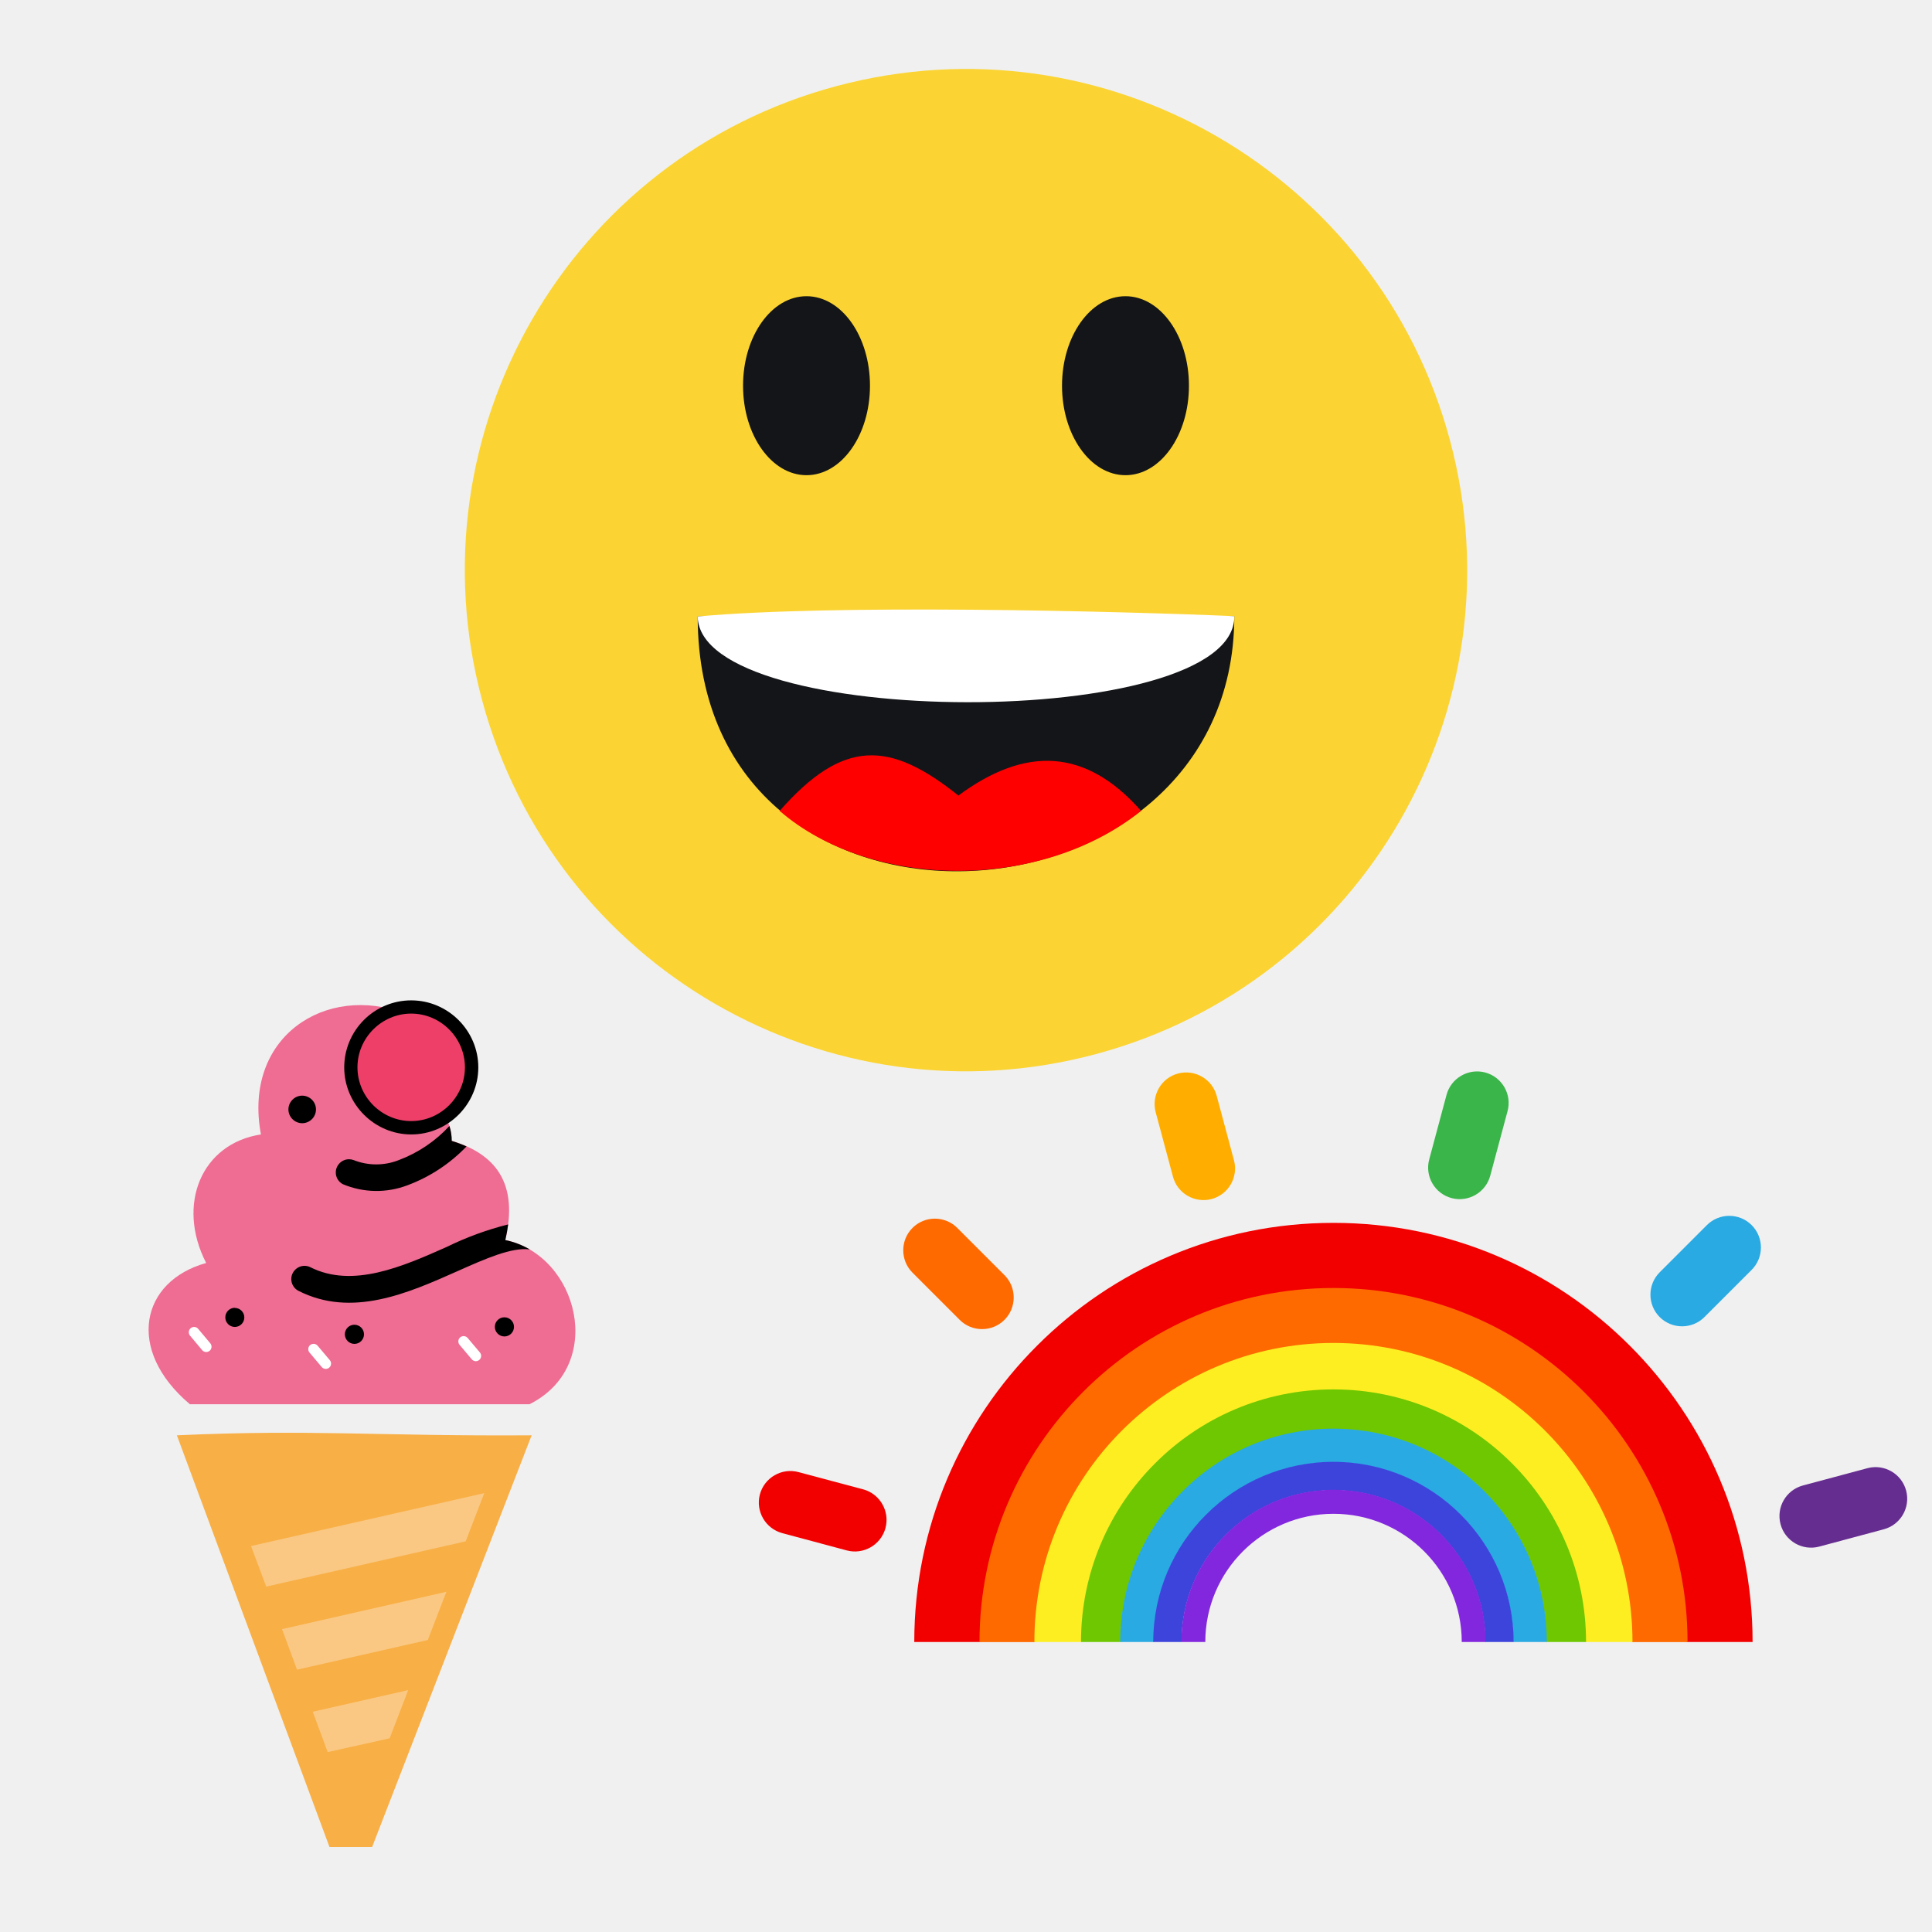
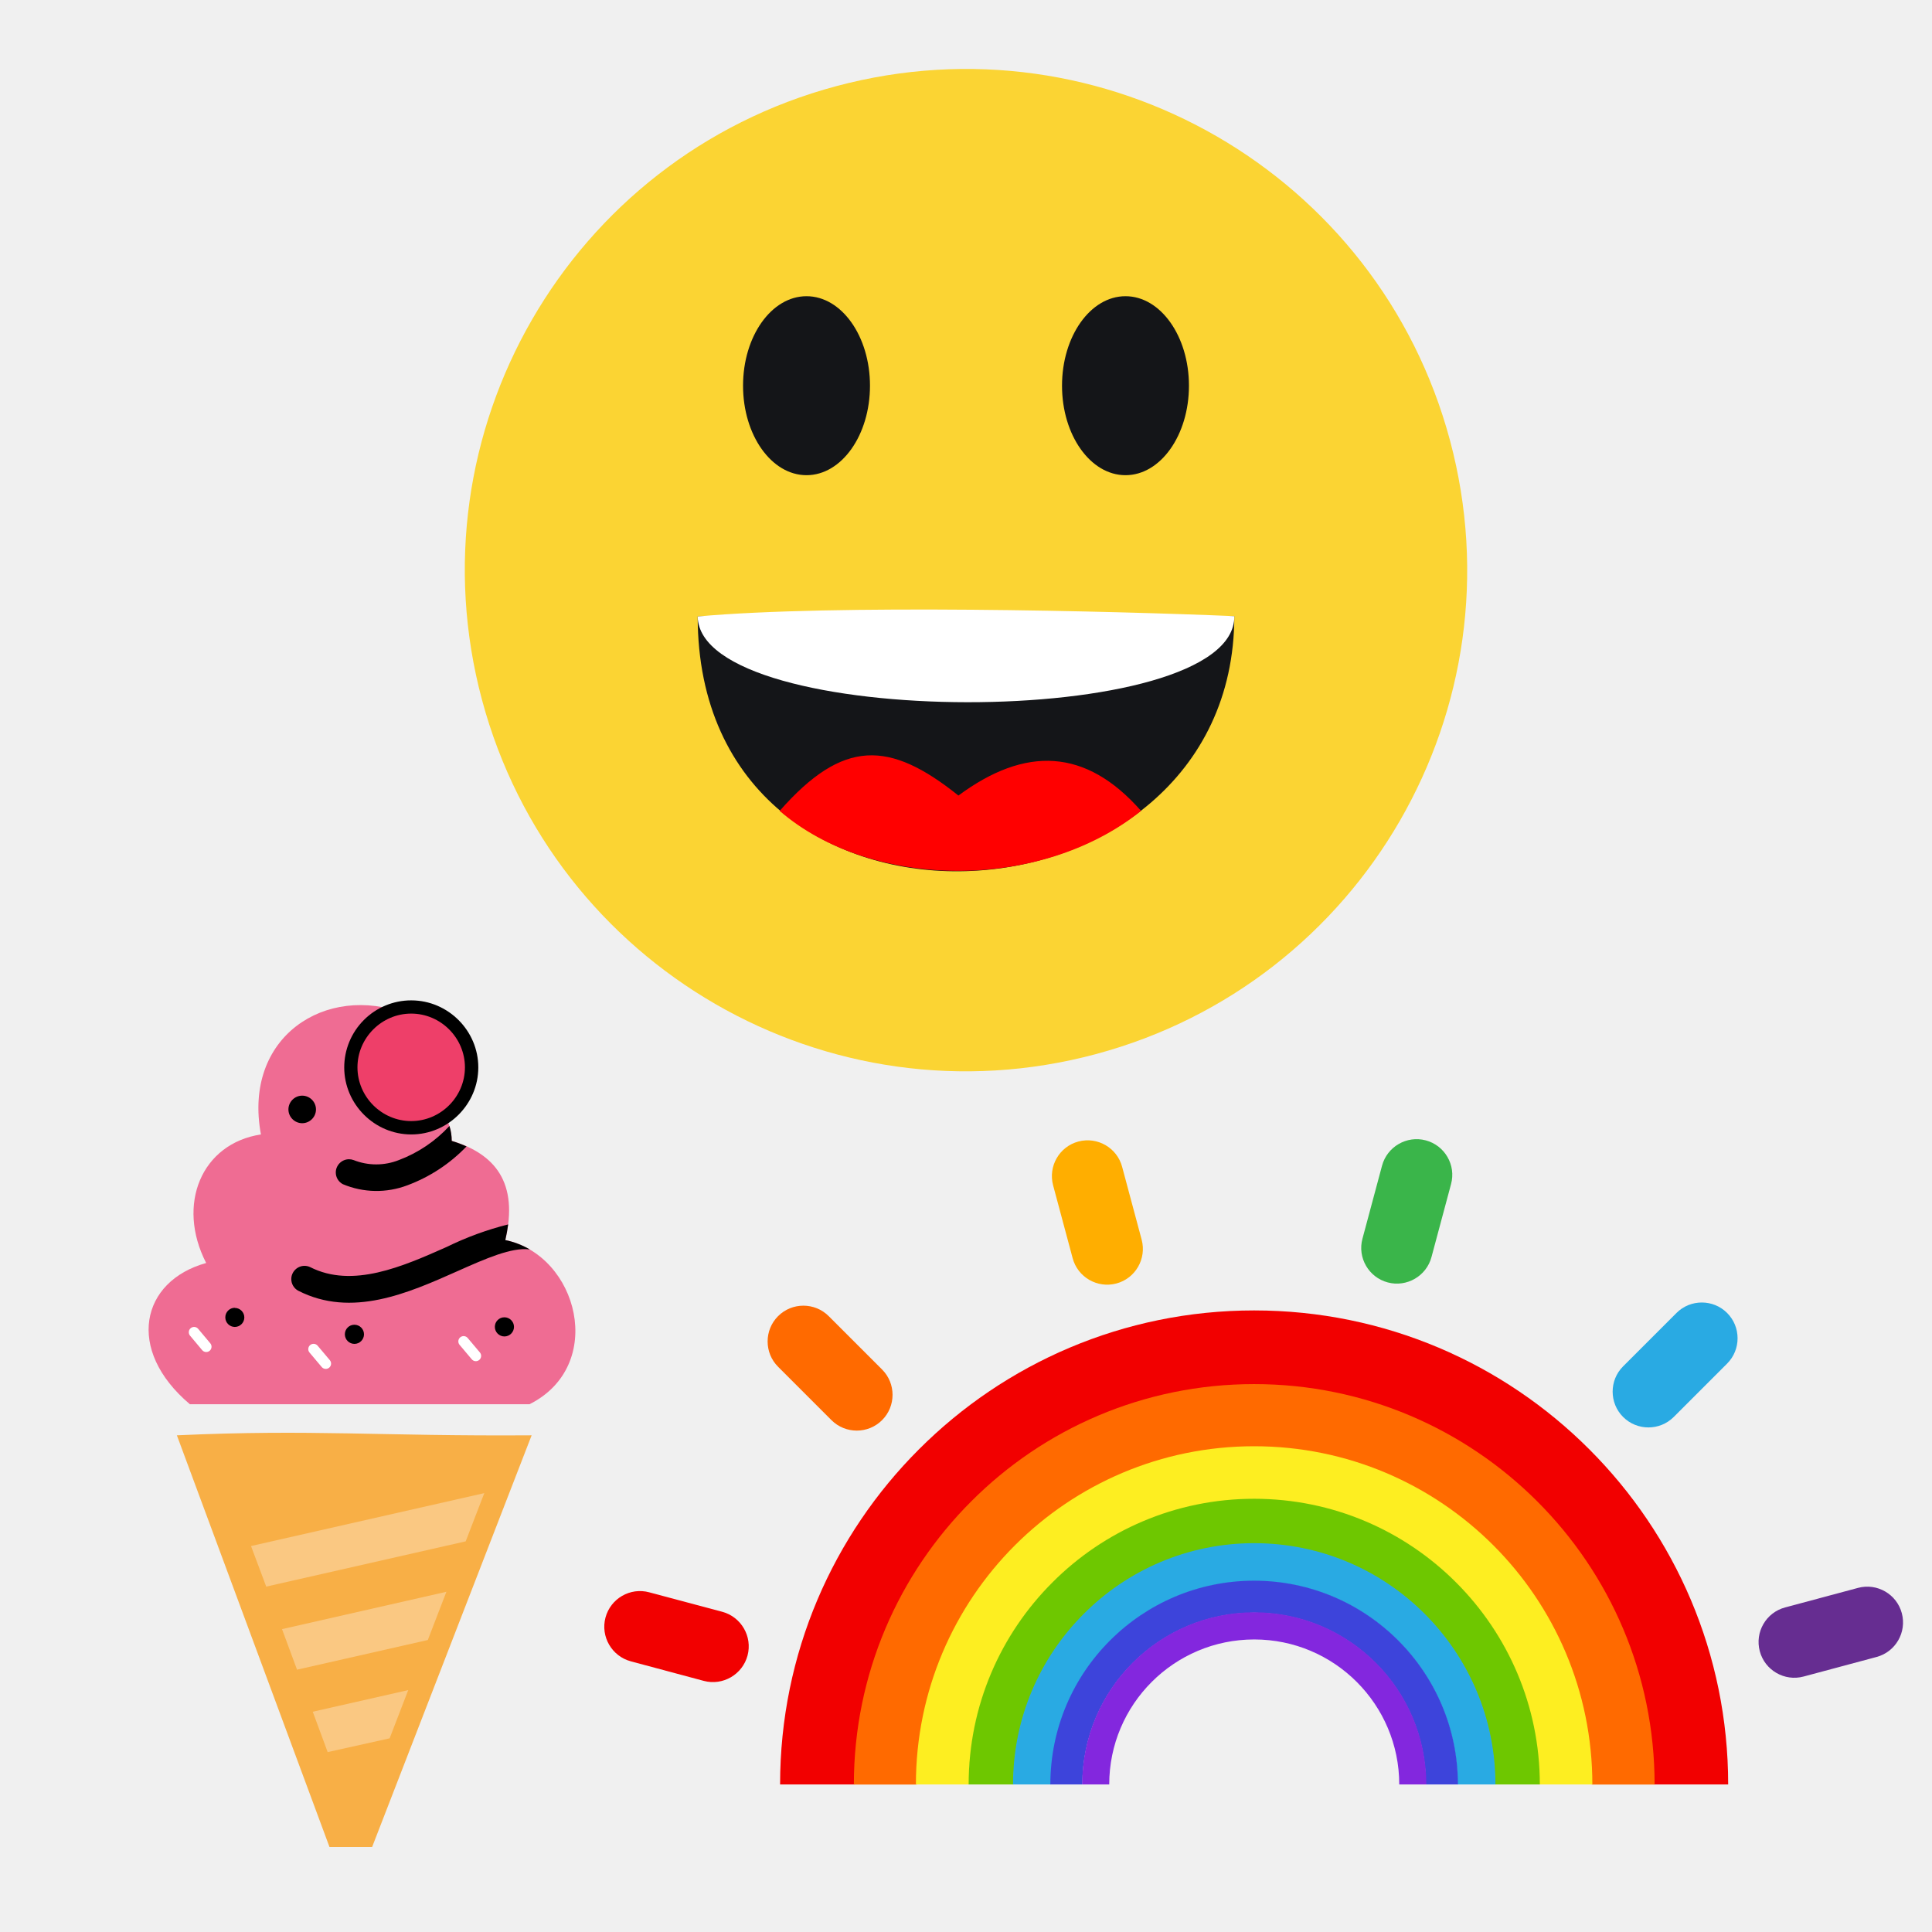
- <svg xmlns="http://www.w3.org/2000/svg" width="100%" height="100%" viewBox="0 0 512 512" version="1.1" xml:space="preserve" style="fill-rule:evenodd;clip-rule:evenodd;stroke-linecap:round;stroke-linejoin:round;">
-   <g id="rainbow.svg" transform="matrix(2.47673,0,0,2.47673,353.249,359.537)">
-     <g transform="matrix(1,0,0,1,-61.44,-30.53)">
-       <clipPath id="_clip1">
-         <rect x="0" y="0" width="122.88" height="61.06" />
-       </clipPath>
-       <g clip-path="url(#_clip1)">
-         <g>
-           <path d="M61.49,16.21C73.88,16.21 85.09,21.23 93.2,29.35C101.32,37.47 106.34,48.68 106.34,61.06L99.28,61.06C99.28,50.62 95.05,41.17 88.21,34.34C81.37,27.5 71.92,23.27 61.49,23.27C51.05,23.27 41.6,27.5 34.77,34.34C27.93,41.17 23.7,50.62 23.7,61.06L16.64,61.06C16.64,48.67 21.66,37.46 29.78,29.35C37.89,21.23 49.11,16.21 61.49,16.21Z" style="fill:rgb(242,0,0);fill-rule:nonzero;" />
-           <path d="M61.49,23.18C71.95,23.18 81.42,27.42 88.28,34.28C95.14,41.14 99.38,50.61 99.38,61.07L93.42,61.07C93.42,52.26 89.85,44.27 84.07,38.5C78.29,32.72 70.31,29.15 61.5,29.15C52.69,29.15 44.7,32.72 38.93,38.5C33.15,44.28 29.58,52.26 29.58,61.07L23.62,61.07C23.62,50.61 27.86,41.14 34.72,34.28C41.56,27.42 51.03,23.18 61.49,23.18Z" style="fill:rgb(255,106,0);fill-rule:nonzero;" />
-           <path d="M61.49,29.06C70.33,29.06 78.33,32.64 84.12,38.43C89.91,44.22 93.49,52.22 93.49,61.06L88.46,61.06C88.46,53.61 85.44,46.87 80.56,41.99C75.68,37.11 68.94,34.09 61.49,34.09C54.04,34.09 47.3,37.11 42.42,41.99C37.54,46.87 34.52,53.61 34.52,61.06L29.49,61.06C29.49,52.22 33.07,44.22 38.86,38.43C44.66,32.64 52.66,29.06 61.49,29.06Z" style="fill:rgb(253,238,33);fill-rule:nonzero;" />
-           <path d="M61.49,34.03C68.95,34.03 75.71,37.05 80.6,41.95C85.49,46.84 88.52,53.6 88.52,61.06L84.27,61.06C84.27,54.77 81.72,49.08 77.6,44.96C73.48,40.84 67.79,38.29 61.5,38.29C55.21,38.29 49.52,40.84 45.4,44.96C41.28,49.08 38.73,54.77 38.73,61.06L34.48,61.06C34.48,53.6 37.5,46.84 42.4,41.95C47.27,37.06 54.03,34.03 61.49,34.03Z" style="fill:rgb(110,199,0);fill-rule:nonzero;" />
-           <path d="M61.49,38.23C67.79,38.23 73.5,40.78 77.63,44.92C81.76,49.05 84.32,54.76 84.32,61.06L80.73,61.06C80.73,55.75 78.58,50.94 75.1,47.46C71.62,43.98 66.81,41.83 61.5,41.83C56.19,41.83 51.38,43.98 47.9,47.46C44.42,50.94 42.27,55.75 42.27,61.06L38.68,61.06C38.68,54.76 41.23,49.05 45.37,44.92C49.48,40.79 55.19,38.23 61.49,38.23Z" style="fill:rgb(41,170,227);fill-rule:nonzero;" />
-           <path d="M61.49,41.78C66.81,41.78 71.63,43.94 75.12,47.43C78.61,50.92 80.77,55.74 80.77,61.06L77.74,61.06C77.74,56.57 75.92,52.51 72.98,49.57C70.04,46.63 65.98,44.81 61.49,44.81C57,44.81 52.94,46.63 50,49.57C47.06,52.51 45.24,56.57 45.24,61.06L42.21,61.06C42.21,55.74 44.37,50.91 47.86,47.43C51.35,43.94 56.17,41.78 61.49,41.78Z" style="fill:rgb(61,68,219);fill-rule:nonzero;" />
-           <path d="M61.49,44.77C65.99,44.77 70.06,46.59 73.01,49.54C75.96,52.49 77.78,56.56 77.78,61.06L75.22,61.06C75.22,57.27 73.68,53.84 71.2,51.36C68.72,48.88 65.29,47.34 61.5,47.34C57.71,47.34 54.28,48.88 51.8,51.36C49.32,53.84 47.78,57.27 47.78,61.06L45.22,61.06C45.22,56.56 47.04,52.49 49.99,49.54C52.92,46.6 56.99,44.77 61.49,44.77Z" style="fill:rgb(131,39,222);fill-rule:nonzero;" />
-           <path d="M11.16,44.72C12.96,45.2 14.04,47.06 13.56,48.86C13.08,50.66 11.22,51.74 9.42,51.26L2.52,49.41C0.72,48.93 -0.36,47.07 0.12,45.27C0.6,43.47 2.46,42.39 4.26,42.88L11.16,44.72Z" style="fill:rgb(242,0,0);fill-rule:nonzero;" />
-           <path d="M26.29,21.8C27.61,23.12 27.61,25.27 26.29,26.59C24.97,27.91 22.82,27.91 21.5,26.59L16.45,21.54C15.13,20.22 15.13,18.07 16.45,16.75C17.77,15.43 19.92,15.43 21.24,16.75L26.29,21.8Z" style="fill:rgb(255,106,0);fill-rule:nonzero;" />
-           <path d="M50.85,9.52C51.33,11.32 50.26,13.18 48.46,13.66C46.66,14.14 44.8,13.07 44.32,11.27L42.47,4.37C41.99,2.57 43.06,0.71 44.86,0.23C46.66,-0.25 48.52,0.82 49,2.62L50.85,9.52Z" style="fill:rgb(255,174,0);fill-rule:nonzero;" />
-           <path d="M78.27,11.16C77.79,12.96 75.93,14.04 74.13,13.56C72.33,13.08 71.25,11.22 71.74,9.42L73.59,2.52C74.07,0.72 75.93,-0.36 77.73,0.12C79.53,0.6 80.61,2.46 80.12,4.26L78.27,11.16Z" style="fill:rgb(58,181,74);fill-rule:nonzero;" />
-           <path d="M101.19,26.29C99.87,27.61 97.72,27.61 96.4,26.29C95.08,24.97 95.08,22.82 96.4,21.5L101.45,16.45C102.77,15.13 104.92,15.13 106.24,16.45C107.56,17.77 107.56,19.92 106.24,21.24L101.19,26.29Z" style="fill:rgb(41,170,227);fill-rule:nonzero;" />
-           <path d="M113.47,50.85C111.67,51.33 109.81,50.26 109.33,48.45C108.85,46.65 109.92,44.79 111.73,44.31L118.63,42.46C120.43,41.98 122.29,43.05 122.77,44.86C123.25,46.66 122.18,48.52 120.37,49L113.47,50.85Z" style="fill:rgb(102,45,145);fill-rule:nonzero;" />
-         </g>
+ <svg xmlns="http://www.w3.org/2000/svg" width="100%" height="100%" viewBox="0 0 512 512" version="1.1" xml:space="preserve" style="fill-rule:evenodd;clip-rule:evenodd;stroke-linecap:round;stroke-linejoin:round;" id="svg87">
+   <defs id="defs91" />
+   <g id="rainbow.svg" transform="matrix(2.801011,0,0,2.801011,332.2178,387.3872)">
+     <path d="m 61.49,16.21 c 12.39,0 23.6,5.02 31.71,13.14 8.12,8.12 13.14,19.33 13.14,31.71 H 99.28 C 99.28,50.62 95.05,41.17 88.21,34.34 81.37,27.5 71.92,23.27 61.49,23.27 51.05,23.27 41.6,27.5 34.77,34.34 27.93,41.17 23.7,50.62 23.7,61.06 h -7.06 c 0,-12.39 5.02,-23.6 13.14,-31.71 8.11,-8.12 19.33,-13.14 31.71,-13.14 z" style="clip-rule:evenodd;fill:#f20000;fill-rule:nonzero;stroke-linecap:round;stroke-linejoin:round" id="path5" transform="translate(-61.44,-30.53)" />
+     <path d="m 61.49,23.18 c 10.46,0 19.93,4.24 26.79,11.1 6.86,6.86 11.1,16.33 11.1,26.79 h -5.96 c 0,-8.81 -3.57,-16.8 -9.35,-22.57 -5.78,-5.78 -13.76,-9.35 -22.57,-9.35 -8.81,0 -16.8,3.57 -22.57,9.35 -5.78,5.78 -9.35,13.76 -9.35,22.57 h -5.96 c 0,-10.46 4.24,-19.93 11.1,-26.79 6.84,-6.86 16.31,-11.1 26.77,-11.1 z" style="clip-rule:evenodd;fill:#ff6a00;fill-rule:nonzero;stroke-linecap:round;stroke-linejoin:round" id="path7" transform="translate(-61.44,-30.53)" />
+     <path d="m 61.49,29.06 c 8.84,0 16.84,3.58 22.63,9.37 5.79,5.79 9.37,13.79 9.37,22.63 h -5.03 c 0,-7.45 -3.02,-14.19 -7.9,-19.07 -4.88,-4.88 -11.62,-7.9 -19.07,-7.9 -7.45,0 -14.19,3.02 -19.07,7.9 -4.88,4.88 -7.9,11.62 -7.9,19.07 h -5.03 c 0,-8.84 3.58,-16.84 9.37,-22.63 5.8,-5.79 13.8,-9.37 22.63,-9.37 z" style="clip-rule:evenodd;fill:#fdee21;fill-rule:nonzero;stroke-linecap:round;stroke-linejoin:round" id="path9" transform="translate(-61.44,-30.53)" />
+     <path d="m 61.49,34.03 c 7.46,0 14.22,3.02 19.11,7.92 4.89,4.89 7.92,11.65 7.92,19.11 h -4.25 c 0,-6.29 -2.55,-11.98 -6.67,-16.1 -4.12,-4.12 -9.81,-6.67 -16.1,-6.67 -6.29,0 -11.98,2.55 -16.1,6.67 -4.12,4.12 -6.67,9.81 -6.67,16.1 h -4.25 c 0,-7.46 3.02,-14.22 7.92,-19.11 4.87,-4.89 11.63,-7.92 19.09,-7.92 z" style="clip-rule:evenodd;fill:#6ec700;fill-rule:nonzero;stroke-linecap:round;stroke-linejoin:round" id="path11" transform="translate(-61.44,-30.53)" />
+     <path d="m 61.49,38.23 c 6.3,0 12.01,2.55 16.14,6.69 4.13,4.13 6.69,9.84 6.69,16.14 h -3.59 c 0,-5.31 -2.15,-10.12 -5.63,-13.6 -3.48,-3.48 -8.29,-5.63 -13.6,-5.63 -5.31,0 -10.12,2.15 -13.6,5.63 -3.48,3.48 -5.63,8.29 -5.63,13.6 h -3.59 c 0,-6.3 2.55,-12.01 6.69,-16.14 4.11,-4.13 9.82,-6.69 16.12,-6.69 z" style="clip-rule:evenodd;fill:#29aae3;fill-rule:nonzero;stroke-linecap:round;stroke-linejoin:round" id="path13" transform="translate(-61.44,-30.53)" />
+     <path d="m 61.49,41.78 c 5.32,0 10.14,2.16 13.63,5.65 3.49,3.49 5.65,8.31 5.65,13.63 h -3.03 c 0,-4.49 -1.82,-8.55 -4.76,-11.49 -2.94,-2.94 -7,-4.76 -11.49,-4.76 -4.49,0 -8.55,1.82 -11.49,4.76 -2.94,2.94 -4.76,7 -4.76,11.49 h -3.03 c 0,-5.32 2.16,-10.15 5.65,-13.63 3.49,-3.49 8.31,-5.65 13.63,-5.65 z" style="clip-rule:evenodd;fill:#3d44db;fill-rule:nonzero;stroke-linecap:round;stroke-linejoin:round" id="path15" transform="translate(-61.44,-30.53)" />
+     <path d="m 61.49,44.77 c 4.5,0 8.57,1.82 11.52,4.77 2.95,2.95 4.77,7.02 4.77,11.52 h -2.56 c 0,-3.79 -1.54,-7.22 -4.02,-9.7 -2.48,-2.48 -5.91,-4.02 -9.7,-4.02 -3.79,0 -7.22,1.54 -9.7,4.02 -2.48,2.48 -4.02,5.91 -4.02,9.7 h -2.56 c 0,-4.5 1.82,-8.57 4.77,-11.52 2.93,-2.94 7,-4.77 11.5,-4.77 z" style="clip-rule:evenodd;fill:#8327de;fill-rule:nonzero;stroke-linecap:round;stroke-linejoin:round" id="path17" transform="translate(-61.44,-30.53)" />
+     <path d="m 11.16,44.72 c 1.8,0.48 2.88,2.34 2.4,4.14 -0.48,1.8 -2.34,2.88 -4.14,2.4 l -6.9,-1.85 c -1.8,-0.48 -2.88,-2.34 -2.4,-4.14 0.48,-1.8 2.34,-2.88 4.14,-2.39 z" style="clip-rule:evenodd;fill:#f20000;fill-rule:nonzero;stroke-linecap:round;stroke-linejoin:round" id="path19" transform="translate(-61.44,-30.53)" />
+     <path d="m 26.29,21.8 c 1.32,1.32 1.32,3.47 0,4.79 -1.32,1.32 -3.47,1.32 -4.79,0 l -5.05,-5.05 c -1.32,-1.32 -1.32,-3.47 0,-4.79 1.32,-1.32 3.47,-1.32 4.79,0 z" style="clip-rule:evenodd;fill:#ff6a00;fill-rule:nonzero;stroke-linecap:round;stroke-linejoin:round" id="path21" transform="translate(-61.44,-30.53)" />
+     <path d="m 50.85,9.52 c 0.48,1.8 -0.59,3.66 -2.39,4.14 -1.8,0.48 -3.66,-0.59 -4.14,-2.39 l -1.85,-6.9 c -0.48,-1.8 0.59,-3.66 2.39,-4.14 1.8,-0.48 3.66,0.59 4.14,2.39 z" style="clip-rule:evenodd;fill:#ffae00;fill-rule:nonzero;stroke-linecap:round;stroke-linejoin:round" id="path23" transform="translate(-61.44,-30.53)" />
+     <path d="m 78.27,11.16 c -0.48,1.8 -2.34,2.88 -4.14,2.4 -1.8,-0.48 -2.88,-2.34 -2.39,-4.14 l 1.85,-6.9 c 0.48,-1.8 2.34,-2.88 4.14,-2.4 1.8,0.48 2.88,2.34 2.39,4.14 z" style="clip-rule:evenodd;fill:#3ab54a;fill-rule:nonzero;stroke-linecap:round;stroke-linejoin:round" id="path25" transform="translate(-61.44,-30.53)" />
+     <path d="m 101.19,26.29 c -1.32,1.32 -3.47,1.32 -4.79,0 -1.32,-1.32 -1.32,-3.47 0,-4.79 l 5.05,-5.05 c 1.32,-1.32 3.47,-1.32 4.79,0 1.32,1.32 1.32,3.47 0,4.79 z" style="clip-rule:evenodd;fill:#29aae3;fill-rule:nonzero;stroke-linecap:round;stroke-linejoin:round" id="path27" transform="translate(-61.44,-30.53)" />
+     <path d="m 113.47,50.85 c -1.8,0.48 -3.66,-0.59 -4.14,-2.4 -0.48,-1.8 0.59,-3.66 2.4,-4.14 l 6.9,-1.85 c 1.8,-0.48 3.66,0.59 4.14,2.4 0.48,1.8 -0.59,3.66 -2.4,4.14 z" style="clip-rule:evenodd;fill:#662d91;fill-rule:nonzero;stroke-linecap:round;stroke-linejoin:round" id="path29" transform="translate(-61.44,-30.53)" />
+   </g>
+   <g id="laugh.svg" transform="matrix(2.1619,0,0,2.1619,256,151.095)">
+     <g transform="matrix(1,0,0,1,-61.44,-61.44)" id="g48">
+       <g id="g46">
+         <path d="M45.54,2.11C78.31,-6.67 111.99,12.78 120.77,45.54C129.55,78.31 110.1,111.99 77.34,120.77C44.57,129.55 10.89,110.1 2.11,77.34C-6.67,44.57 12.77,10.89 45.54,2.11Z" style="fill:rgb(251,212,51);" id="path38" />
+         <path d="M41.89,27.86C46.19,27.86 49.67,32.77 49.67,38.83C49.67,44.89 46.19,49.8 41.89,49.8C37.59,49.8 34.11,44.89 34.11,38.83C34.11,32.77 37.59,27.86 41.89,27.86ZM28.55,67.12C45.23,66.6 79.56,67.41 94.33,67.08C94.33,106.85 28.55,110.65 28.55,67.12ZM80.99,27.86C85.29,27.86 88.77,32.77 88.77,38.83C88.77,44.89 85.29,49.8 80.99,49.8C76.69,49.8 73.21,44.89 73.21,38.83C73.21,32.77 76.69,27.86 80.99,27.86Z" style="fill:rgb(20,21,24);" id="path40" />
+         <path d="M28.55,67.12C45.23,65.6 79.56,66.45 94.33,67.08C94.52,81.23 28.75,81.05 28.55,67.12Z" style="fill:white;" id="path42" />
+         <path d="M38.6,90.95C49.71,100.56 70.44,100.94 82.9,90.95C76.12,83.24 68.72,83 60.51,89.07C52.05,82.3 46.38,82.11 38.6,90.95Z" style="fill:rgb(255,0,0);" id="path44" />
      </g>
    </g>
  </g>
-   <g id="laugh.svg" transform="matrix(2.1619,0,0,2.1619,256,151.095)">
-     <g transform="matrix(1,0,0,1,-61.44,-61.44)">
-       <g>
-         <path d="M45.54,2.11C78.31,-6.67 111.99,12.78 120.77,45.54C129.55,78.31 110.1,111.99 77.34,120.77C44.57,129.55 10.89,110.1 2.11,77.34C-6.67,44.57 12.77,10.89 45.54,2.11Z" style="fill:rgb(251,212,51);" />
-         <path d="M41.89,27.86C46.19,27.86 49.67,32.77 49.67,38.83C49.67,44.89 46.19,49.8 41.89,49.8C37.59,49.8 34.11,44.89 34.11,38.83C34.11,32.77 37.59,27.86 41.89,27.86ZM28.55,67.12C45.23,66.6 79.56,67.41 94.33,67.08C94.33,106.85 28.55,110.65 28.55,67.12ZM80.99,27.86C85.29,27.86 88.77,32.77 88.77,38.83C88.77,44.89 85.29,49.8 80.99,49.8C76.69,49.8 73.21,44.89 73.21,38.83C73.21,32.77 76.69,27.86 80.99,27.86Z" style="fill:rgb(20,21,24);" />
-         <path d="M28.55,67.12C45.23,65.6 79.56,66.45 94.33,67.08C94.52,81.23 28.75,81.05 28.55,67.12Z" style="fill:white;" />
-         <path d="M38.6,90.95C49.71,100.56 70.44,100.94 82.9,90.95C76.12,83.24 68.72,83 60.51,89.07C52.05,82.3 46.38,82.11 38.6,90.95Z" style="fill:rgb(255,0,0);" />
-       </g>
-     </g>
-   </g>
-   <g id="ice-cream-color.svg" transform="matrix(1.82585,0,0,1.82585,95.9265,377.288)">
-     <g transform="matrix(1,0,0,1,-30.975,-61.44)">
-       <clipPath id="_clip2">
-         <rect x="0" y="0" width="61.95" height="122.88" />
-       </clipPath>
-       <g clip-path="url(#_clip2)">
-         <path d="M44,20.38C44,11.38 27.8,10.75 37.22,1.91C25.78,-2.47 13.66,5.24 16.31,19.46C7.68,20.78 4,29.62 8.36,38.12C-1.11,40.74 -3.38,50.7 6,58.62L55.29,58.62C66.49,53 62.36,37 51.78,34.79C53.73,26.47 50.32,22.3 44,20.38Z" style="fill:rgb(239,108,147);fill-rule:nonzero;" />
-         <path d="M44,20.38C44.002,19.651 43.89,18.925 43.67,18.23C41.643,20.43 39.129,22.126 36.33,23.18C34.221,24.017 31.869,24.017 29.76,23.18C29.547,23.101 29.321,23.061 29.094,23.061C28.04,23.061 27.174,23.927 27.174,24.981C27.174,25.693 27.57,26.349 28.2,26.68C31.186,27.934 34.543,27.991 37.57,26.84C40.818,25.631 43.752,23.702 46.15,21.2C45.451,20.888 44.733,20.621 44,20.4L44,20.38Z" style="fill-rule:nonzero;" />
-         <path d="M55.35,36.16C54.241,35.515 53.036,35.053 51.78,34.79C51.96,34 52.1,33.24 52.19,32.52C49.11,33.294 46.12,34.39 43.27,35.79C36.89,38.62 29.61,41.85 23.44,38.71C23.188,38.594 22.913,38.533 22.635,38.533C21.582,38.533 20.715,39.4 20.715,40.453C20.715,41.148 21.093,41.791 21.7,42.13C29.49,46.13 37.7,42.48 44.82,39.31C48.95,37.47 52.71,35.81 55.3,36.15L55.35,36.16Z" style="fill-rule:nonzero;" />
-         <path d="M26.26,122.88L4.11,63.13C23.85,62.23 33.5,63.28 55.6,63.13L32.45,122.88L26.26,122.88Z" style="fill:rgb(248,175,70);fill-rule:nonzero;" />
-         <path d="M26,109.12L23.83,103.25L37.69,100.11L34.99,107.11L25.99,109.11L26,109.12ZM21.54,97.12L19.37,91.26L43.23,85.84L40.53,92.84L21.53,97.15L21.54,97.12ZM17.09,85.12L14.87,79.2L48.73,71.52L46.03,78.52L17.03,85.1L17.09,85.12Z" style="fill:rgb(250,200,130);fill-rule:nonzero;" />
-         <path d="M38.12,0C38.123,-0 38.127,-0 38.13,-0C43.468,-0 47.86,4.392 47.86,9.73C47.86,15.068 43.468,19.46 38.13,19.46C32.793,19.46 28.4,15.068 28.4,9.73C28.4,7.151 29.426,4.674 31.25,2.85C33.069,1.025 35.543,-0.002 38.12,0Z" style="fill-rule:nonzero;" />
-         <path d="M38.12,1.92C42.399,1.92 45.92,5.441 45.92,9.72C45.92,13.999 42.399,17.52 38.12,17.52C33.841,17.52 30.32,13.999 30.32,9.72C30.32,5.441 33.841,1.92 38.12,1.92Z" style="fill:rgb(238,63,105);fill-rule:nonzero;" />
-         <path d="M22.3,13.83C23.397,13.83 24.3,14.733 24.3,15.83C24.3,16.927 23.397,17.83 22.3,17.83C21.203,17.83 20.3,16.927 20.3,15.83C20.3,14.733 21.203,13.83 22.3,13.83Z" style="fill-rule:nonzero;" />
-         <path d="M29.87,47.08L29.88,47.08C30.643,47.08 31.27,47.707 31.27,48.47C31.27,49.232 30.643,49.86 29.88,49.86C29.117,49.86 28.49,49.233 28.49,48.47C28.49,48.467 28.49,48.463 28.49,48.46C28.49,47.703 29.113,47.08 29.87,47.08Z" style="fill-rule:nonzero;" />
-         <path d="M23.95,50.62L25.72,52.72" style="fill:none;fill-rule:nonzero;stroke:white;stroke-width:1.54px;" />
-         <path d="M51.65,46C52.413,46 53.04,46.627 53.04,47.39C53.04,48.153 52.412,48.78 51.65,48.78C50.887,48.78 50.26,48.153 50.26,47.39L50.26,47.38C50.26,46.623 50.883,46 51.64,46C51.643,46 51.647,46 51.65,46Z" style="fill-rule:nonzero;" />
-         <path d="M45.73,49.5L47.5,51.6" style="fill:none;fill-rule:nonzero;stroke:white;stroke-width:1.54px;" />
-         <path d="M12.52,44.64C13.277,44.64 13.9,45.263 13.9,46.02C13.9,46.777 13.277,47.4 12.52,47.4C11.763,47.4 11.14,46.777 11.14,46.02C11.14,46.013 11.14,46.007 11.14,46C11.14,45.243 11.763,44.62 12.52,44.62L12.52,44.64Z" style="fill-rule:nonzero;" />
-         <path d="M6.61,48.17L8.37,50.27" style="fill:none;fill-rule:nonzero;stroke:white;stroke-width:1.54px;" />
-       </g>
-     </g>
+   <g id="ice-cream-color.svg" transform="matrix(1.82585,0,0,1.82585,95.9265,377.288)" style="display:inline">
+     <path d="M 44,20.38 C 44,11.38 27.8,10.75 37.22,1.91 25.78,-2.47 13.66,5.24 16.31,19.46 7.68,20.78 4,29.62 8.36,38.12 -1.11,40.74 -3.38,50.7 6,58.62 H 55.29 C 66.49,53 62.36,37 51.78,34.79 53.73,26.47 50.32,22.3 44,20.38 Z" style="clip-rule:evenodd;display:inline;fill:#ef6c93;fill-rule:nonzero;stroke-linecap:round;stroke-linejoin:round" id="path54" transform="translate(-30.975,-61.44)" />
+     <path d="m 44,20.38 c 0.002,-0.729 -0.11,-1.455 -0.33,-2.15 -2.027,2.2 -4.541,3.896 -7.34,4.95 -2.109,0.837 -4.461,0.837 -6.57,0 -0.213,-0.079 -0.439,-0.119 -0.666,-0.119 -1.054,0 -1.92,0.866 -1.92,1.92 0,0.712 0.396,1.368 1.026,1.699 2.986,1.254 6.343,1.311 9.37,0.16 3.248,-1.209 6.182,-3.138 8.58,-5.64 C 45.451,20.888 44.733,20.621 44,20.4 Z" style="clip-rule:evenodd;fill-rule:nonzero;stroke-linecap:round;stroke-linejoin:round" id="path56" transform="translate(-30.975,-61.44)" />
+     <path d="m 55.35,36.16 c -1.109,-0.645 -2.314,-1.107 -3.57,-1.37 0.18,-0.79 0.32,-1.55 0.41,-2.27 -3.08,0.774 -6.07,1.87 -8.92,3.27 -6.38,2.83 -13.66,6.06 -19.83,2.92 -0.252,-0.116 -0.527,-0.177 -0.805,-0.177 -1.053,0 -1.92,0.867 -1.92,1.92 0,0.695 0.378,1.338 0.985,1.677 7.79,4 16,0.35 23.12,-2.82 4.13,-1.84 7.89,-3.5 10.48,-3.16 z" style="clip-rule:evenodd;fill-rule:nonzero;stroke-linecap:round;stroke-linejoin:round" id="path58" transform="translate(-30.975,-61.44)" />
+     <path d="M 26.26,122.88 4.11,63.13 c 19.74,-0.9 29.39,0.15 51.49,0 l -23.15,59.75 z" style="clip-rule:evenodd;fill:#f8af46;fill-rule:nonzero;stroke-linecap:round;stroke-linejoin:round" id="path60" transform="translate(-30.975,-61.44)" />
+     <path d="m 26,109.12 -2.17,-5.87 13.86,-3.14 -2.7,7 -9,2 z m -4.46,-12 -2.17,-5.86 23.86,-5.42 -2.7,7 -19,4.31 z m -4.45,-12 -2.22,-5.92 33.86,-7.68 -2.7,7 -29,6.58 z" style="clip-rule:evenodd;fill:#fac882;fill-rule:nonzero;stroke-linecap:round;stroke-linejoin:round" id="path62" transform="translate(-30.975,-61.44)" />
+     <path d="m 38.12,0 c 0.003,0 0.007,0 0.01,0 5.338,0 9.73,4.392 9.73,9.73 0,5.338 -4.392,9.73 -9.73,9.73 -5.337,0 -9.73,-4.392 -9.73,-9.73 0,-2.579 1.026,-5.056 2.85,-6.88 1.819,-1.825 4.293,-2.852 6.87,-2.85 z" style="clip-rule:evenodd;fill-rule:nonzero;stroke-linecap:round;stroke-linejoin:round" id="path64" transform="translate(-30.975,-61.44)" />
+     <path d="m 38.12,1.92 c 4.279,0 7.8,3.521 7.8,7.8 0,4.279 -3.521,7.8 -7.8,7.8 -4.279,0 -7.8,-3.521 -7.8,-7.8 0,-4.279 3.521,-7.8 7.8,-7.8 z" style="clip-rule:evenodd;fill:#ee3f69;fill-rule:nonzero;stroke-linecap:round;stroke-linejoin:round" id="path66" transform="translate(-30.975,-61.44)" />
+     <path d="m 22.3,13.83 c 1.097,0 2,0.903 2,2 0,1.097 -0.903,2 -2,2 -1.097,0 -2,-0.903 -2,-2 0,-1.097 0.903,-2 2,-2 z" style="clip-rule:evenodd;fill-rule:nonzero;stroke-linecap:round;stroke-linejoin:round" id="path68" transform="translate(-30.975,-61.44)" />
+     <path d="m 29.87,47.08 h 0.01 c 0.763,0 1.39,0.627 1.39,1.39 0,0.762 -0.627,1.39 -1.39,1.39 -0.763,0 -1.39,-0.627 -1.39,-1.39 0,-0.003 0,-0.007 0,-0.01 0,-0.757 0.623,-1.38 1.38,-1.38 z" style="clip-rule:evenodd;fill-rule:nonzero;stroke-linecap:round;stroke-linejoin:round" id="path70" transform="translate(-30.975,-61.44)" />
+     <path d="m 23.95,50.62 1.77,2.1" style="clip-rule:evenodd;fill:none;fill-rule:nonzero;stroke:#ffffff;stroke-width:1.54px;stroke-linecap:round;stroke-linejoin:round" id="path72" transform="translate(-30.975,-61.44)" />
+     <path d="m 51.65,46 c 0.763,0 1.39,0.627 1.39,1.39 0,0.763 -0.628,1.39 -1.39,1.39 -0.763,0 -1.39,-0.627 -1.39,-1.39 v -0.01 c 0,-0.757 0.623,-1.38 1.38,-1.38 0.003,0 0.007,0 0.01,0 z" style="clip-rule:evenodd;fill-rule:nonzero;stroke-linecap:round;stroke-linejoin:round" id="path74" transform="translate(-30.975,-61.44)" />
+     <path d="m 45.73,49.5 1.77,2.1" style="clip-rule:evenodd;fill:none;fill-rule:nonzero;stroke:#ffffff;stroke-width:1.54px;stroke-linecap:round;stroke-linejoin:round" id="path76" transform="translate(-30.975,-61.44)" />
+     <path d="m 12.52,44.64 c 0.757,0 1.38,0.623 1.38,1.38 0,0.757 -0.623,1.38 -1.38,1.38 -0.757,0 -1.38,-0.623 -1.38,-1.38 0,-0.007 0,-0.013 0,-0.02 0,-0.757 0.623,-1.38 1.38,-1.38 z" style="clip-rule:evenodd;fill-rule:nonzero;stroke-linecap:round;stroke-linejoin:round" id="path78" transform="translate(-30.975,-61.44)" />
+     <path d="m 6.61,48.17 1.76,2.1" style="clip-rule:evenodd;fill:none;fill-rule:nonzero;stroke:#ffffff;stroke-width:1.54px;stroke-linecap:round;stroke-linejoin:round" id="path80" transform="translate(-30.975,-61.44)" />
  </g>
</svg>
